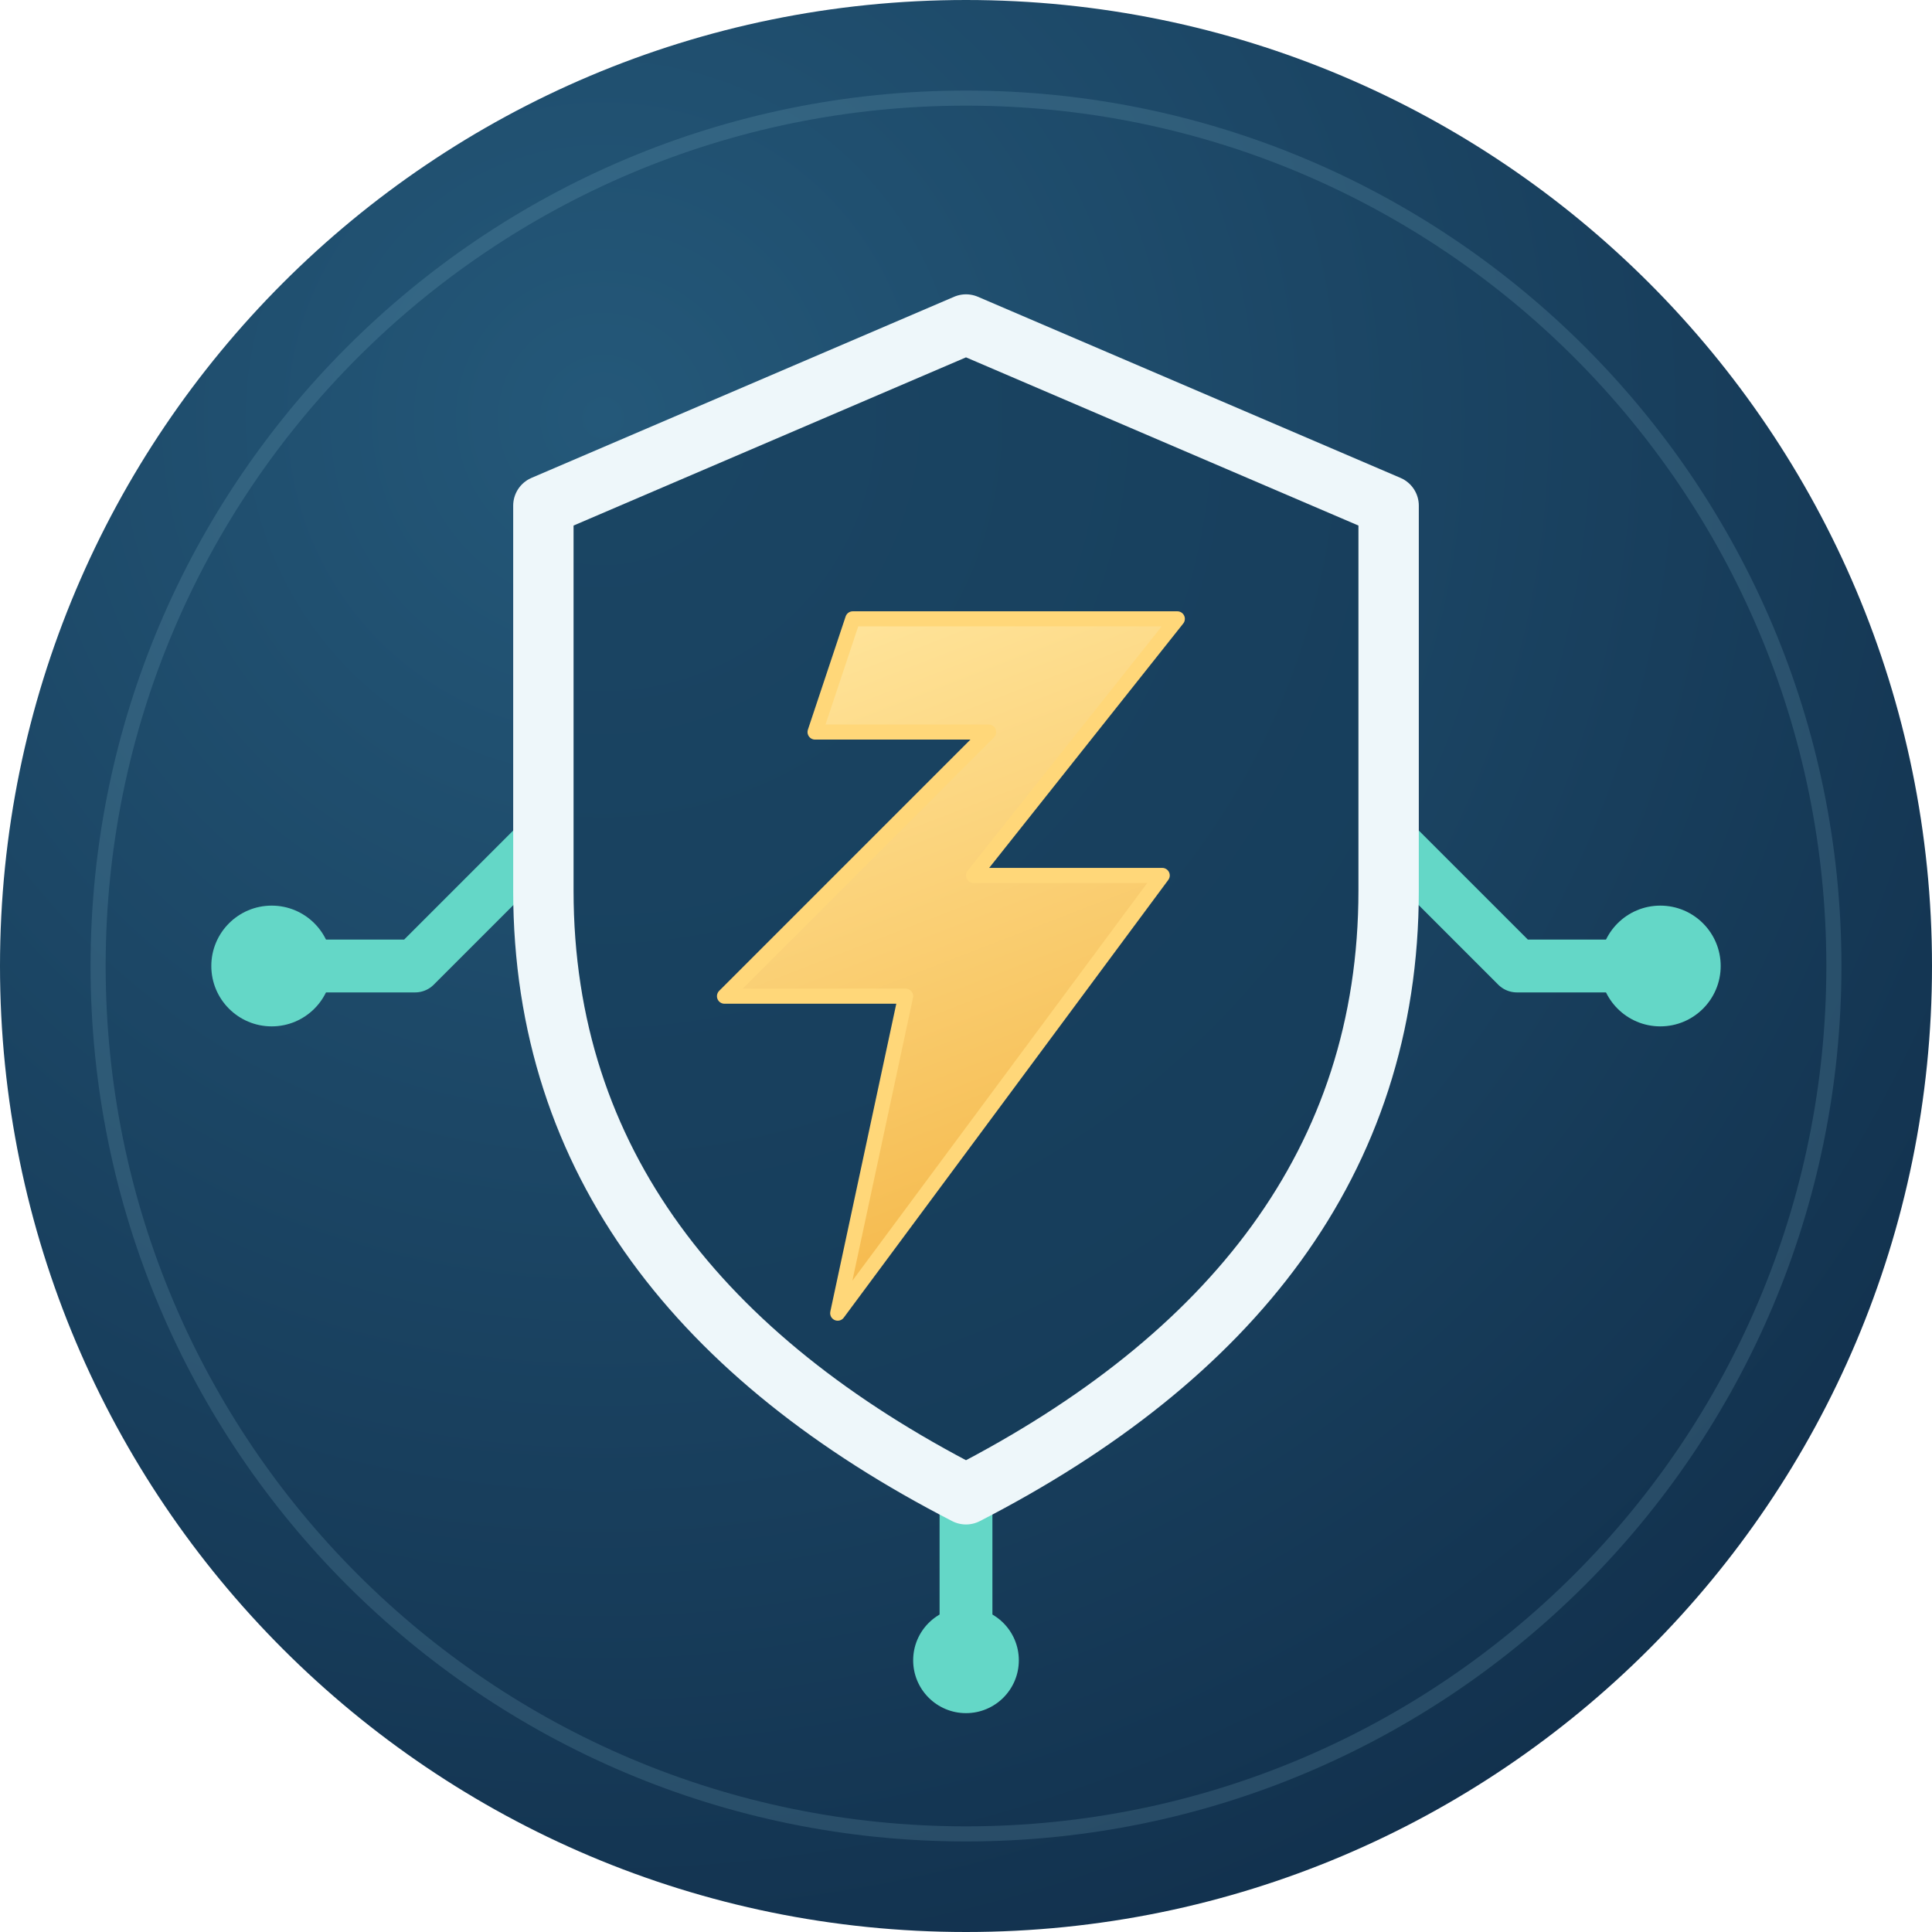
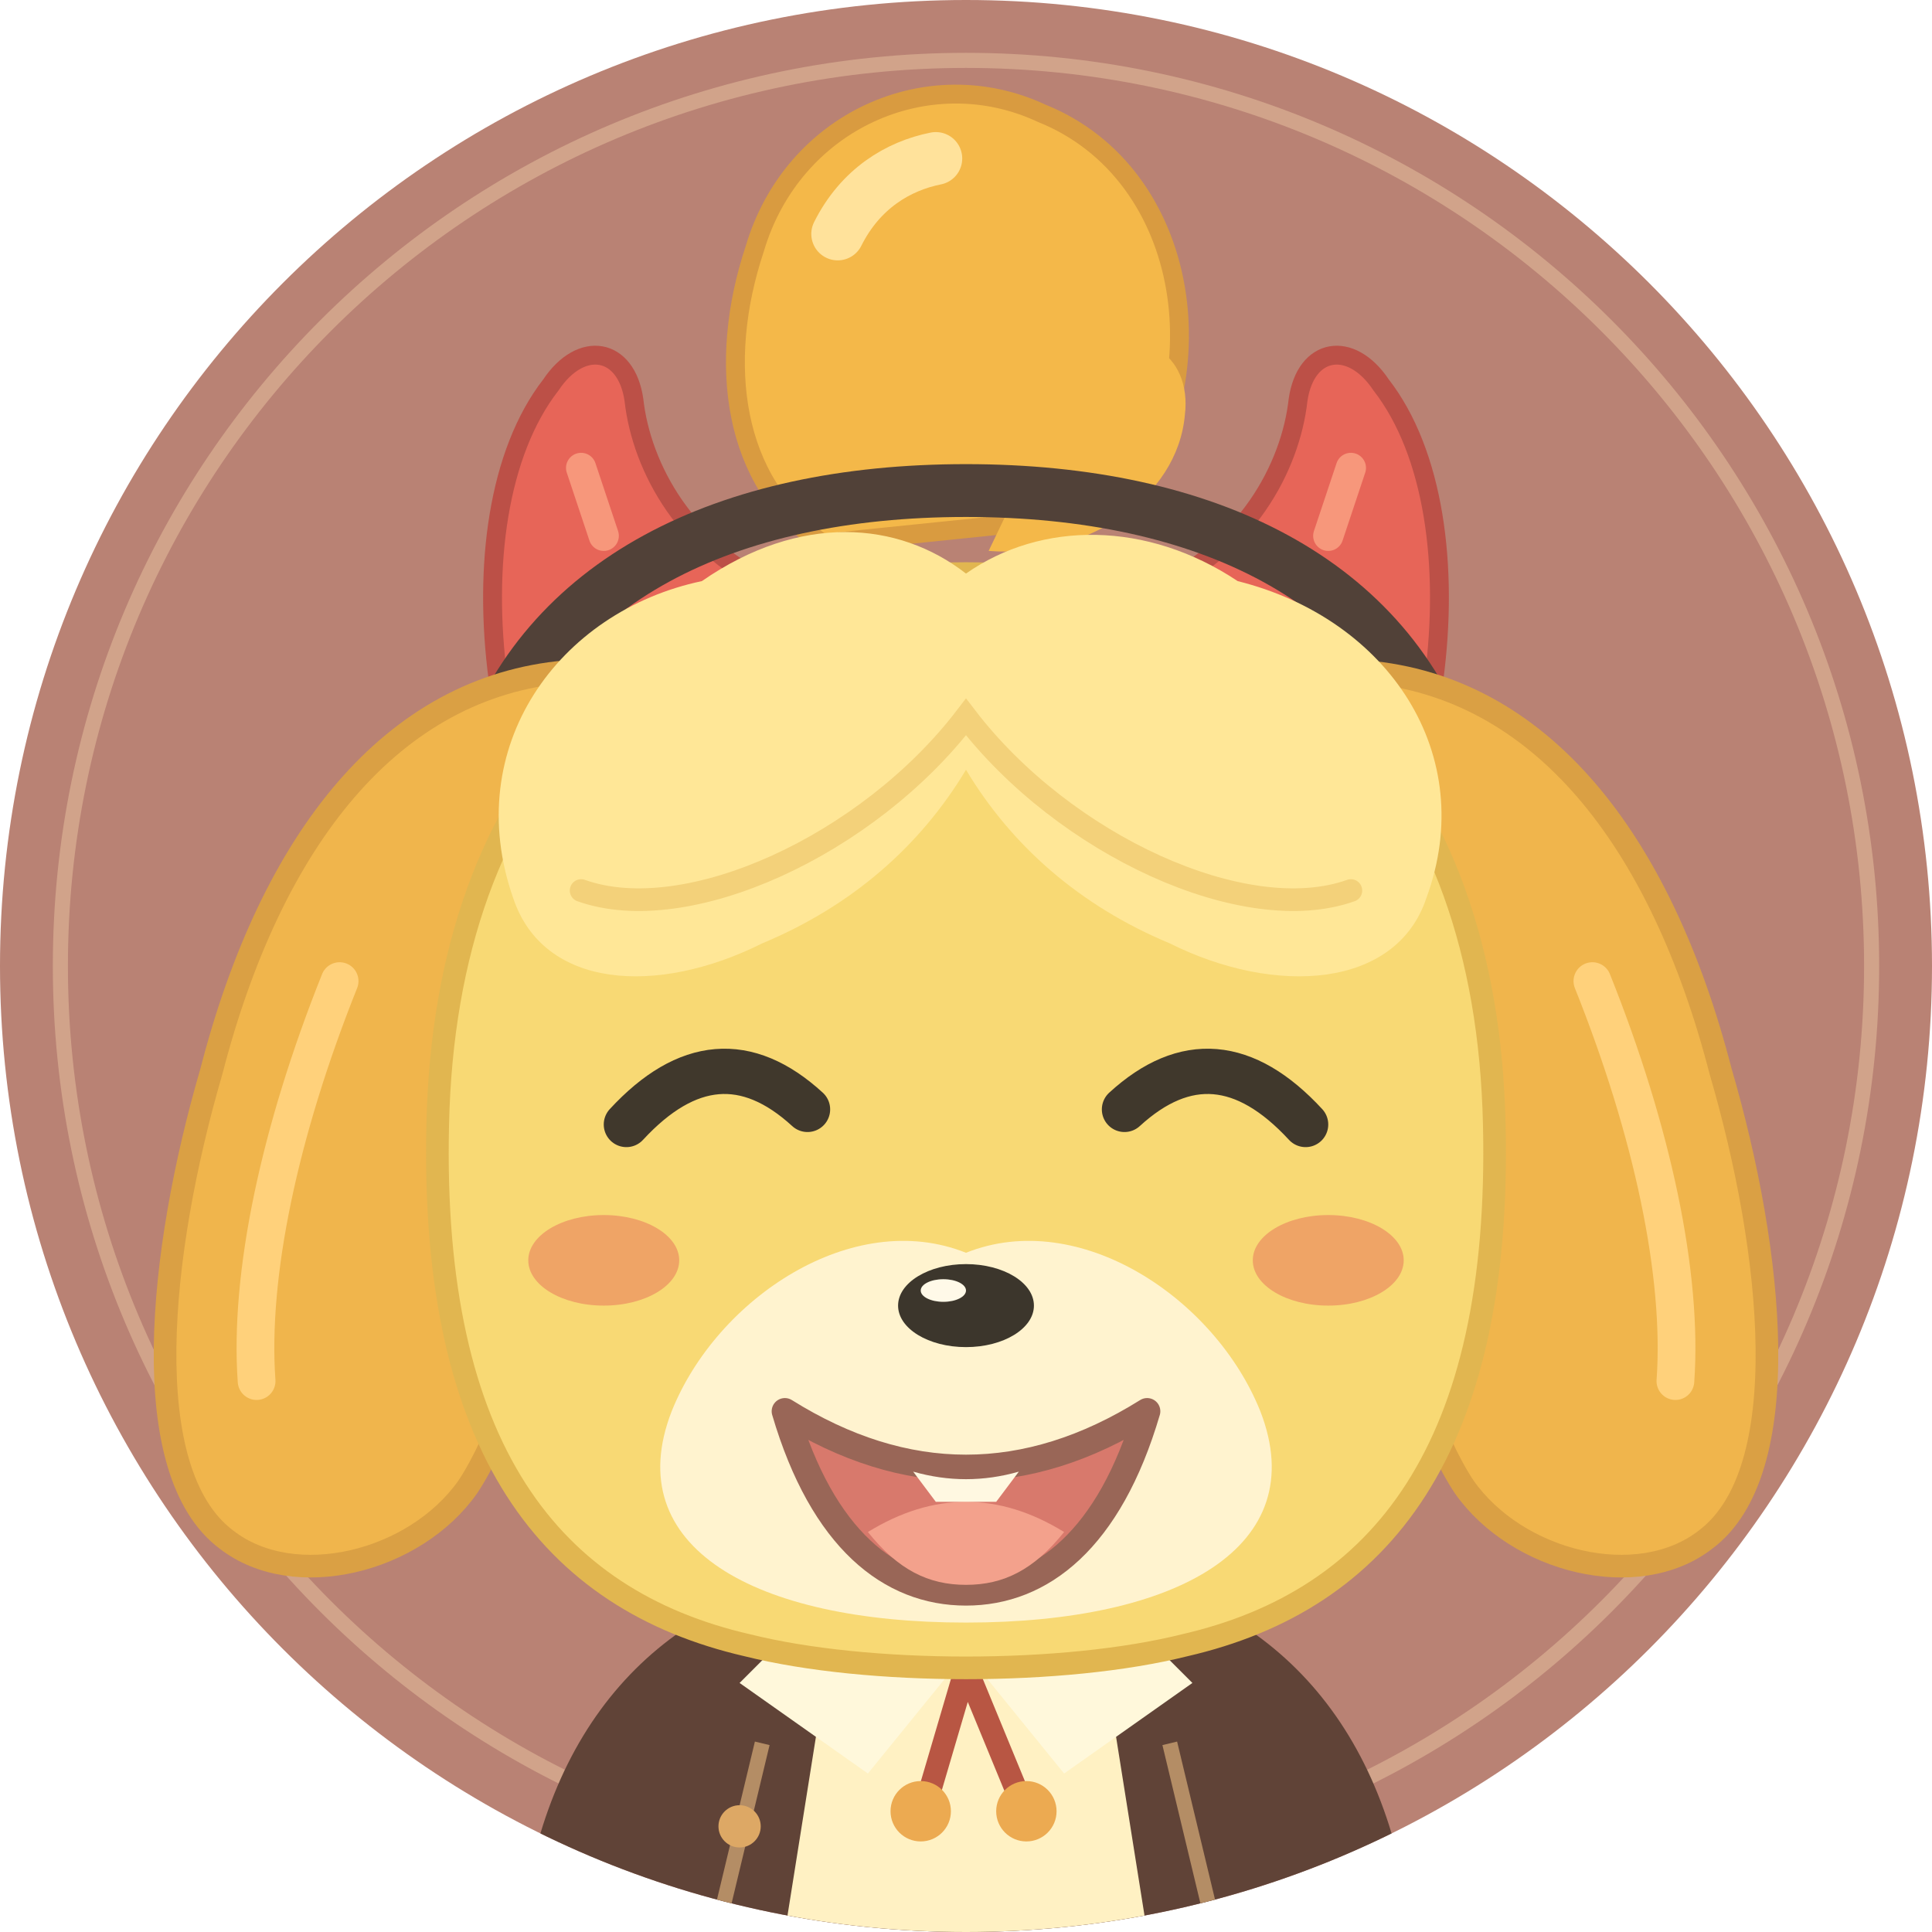
<svg xmlns="http://www.w3.org/2000/svg" viewBox="0 0 256 256" fill="none" role="img" aria-labelledby="title desc">
  <defs>
-     <radialGradient id="field" cx="0" cy="0" r="1" gradientTransform="translate(80 56) rotate(55) scale(238)" gradientUnits="userSpaceOnUse">
-       <stop stop-color="#245879" />
-       <stop offset="1" stop-color="#102D49" />
-     </radialGradient>
-     <linearGradient id="energy" x1="112" y1="82" x2="146" y2="170" gradientUnits="userSpaceOnUse">
-       <stop stop-color="#FFE49A" />
-       <stop offset="1" stop-color="#F4B544" />
-     </linearGradient>
+     <clipPath id="badge">
+       <circle cx="128" cy="128" r="128" />
+     </clipPath>
  </defs>
-   <circle cx="128" cy="128" r="128" fill="url(#field)" />
-   <circle cx="128" cy="128" r="115" stroke="#8FC4D4" stroke-opacity=".17" stroke-width="2" />
-   <g stroke="#64D7C7" stroke-width="7" stroke-linecap="round" stroke-linejoin="round">
-     <path d="M38 128h17l17-17" />
-     <path d="M218 128h-17l-17-17" />
-     <path d="M128 197v20" />
+   <g clip-path="url(#badge)">
+     <path fill="#B98274" d="M0 0h256v256H0z" />
+     <circle cx="128" cy="128" r="120" stroke="#EBC4A0" stroke-opacity=".5" stroke-width="2" />
+     <path d="M69 256c3-27 18-44 42-48h34c24 4 39 21 42 48" fill="#604337" />
+     <path d="m111 212 17 7 17-7 7 44h-48l7-44Z" fill="#FFF1C3" />
+     <path d="m110 211-12 12 17 12 13-16 13 16 17-12-12-12" fill="#FFF8DB" />
+     <path d="m128 221-5 17m5-17 7 17" stroke="#B85643" stroke-width="3" stroke-linecap="round" />
+     <circle cx="122" cy="240" r="4" fill="#ECAA51" />
+     <circle cx="136" cy="240" r="4" fill="#ECAA51" />
+     <path d="m101 231-6 25m60-25 6 25" stroke="#B48D65" stroke-width="2" />
+     <circle cx="98" cy="242" r="2.8" fill="#DDA865" />
+     <path d="M109 72c-12-8-14-24-9-39 5-17 23-25 38-18 20 8 24 36 10 53l-39 4Z" fill="#F4B849" stroke="#D99B40" stroke-width="2.5" />
+     <path d="M111 31c3-6 8-9 13-10" stroke="#FFE29B" stroke-width="7" stroke-linecap="round" />
+     <path d="M143 48c8-6 15-1 14 7-1 11-13 19-26 18" fill="#F4B849" />
+     <path d="M103 78C91 73 85 62 84 53c-1-7-7-8-11-2-7 9-9 24-7 39l37-12Z" fill="#E76558" stroke="#BC5047" stroke-width="2.5" stroke-linejoin="round" />
+     <path d="M153 78c12-5 18-16 19-25 1-7 7-8 11-2 7 9 9 24 7 39l-37-12Z" fill="#E76558" stroke="#BC5047" stroke-width="2.5" stroke-linejoin="round" />
+     <path d="m77 62 3 9m99-9-3 9" stroke="#F7977B" stroke-width="4" stroke-linecap="round" />
+     <path d="M64 101c8-24 32-36 64-36s56 12 64 36" stroke="#514138" stroke-width="7" stroke-linecap="round" />
+     <path d="M75 89c-23 2-39 22-47 53-7 24-10 53 2 62 9 7 25 3 32-7 8-12 17-48 21-75l-8-33Z" fill="#F0B54C" stroke="#DAA044" stroke-width="3" />
+     <path d="M181 89c23 2 39 22 47 53 7 24 10 53-2 62-9 7-25 3-32-7-8-12-17-48-21-75l8-33Z" fill="#F0B54C" stroke="#DAA044" stroke-width="3" />
+     <path d="M45 130c-8 20-12 39-11 53m177-53c8 20 12 39 11 53" stroke="#FFD17B" stroke-width="5" stroke-linecap="round" />
+     <path d="M128 76c-43 0-69 27-70 73-1 43 15 63 41 69 16 4 42 4 58 0 26-6 42-26 41-69-1-46-27-73-70-73Z" fill="#F8D974" stroke="#E1B650" stroke-width="3" />
+     <path d="M68 119c-7-20 6-38 25-42 13-9 26-8 35-1 10-7 24-7 36 1 20 5 32 23 25 42-4 12-20 13-34 6-12-5-21-13-27-23-6 10-15 18-27 23-14 7-29 6-33-6Z" fill="#FFE797" />
+     <path d="M77 118c14 5 38-6 51-23 13 17 37 28 51 23" stroke="#F3D17A" stroke-width="3" stroke-linecap="round" />
+     <path d="M83 149q12-13 24-2m42 0q12-11 24 2" stroke="#40382C" stroke-width="6" stroke-linecap="round" />
+     <ellipse cx="80" cy="167" rx="10" ry="6" fill="#EFA466" />
+     <ellipse cx="176" cy="167" rx="10" ry="6" fill="#EFA466" />
+     <path d="M128 166c-15-6-33 6-39 21-7 18 11 28 39 28s46-10 39-28c-6-15-24-27-39-21Z" fill="#FFF3CF" />
+     <ellipse cx="128" cy="173" rx="9" ry="5.5" fill="#3C362C" />
+     <ellipse cx="125" cy="171" rx="3" ry="1.5" fill="#FFF9E8" />
+     <path d="M104 187q24 15 48 0c-5 17-14 24-24 24s-19-7-24-24Z" fill="#D8796C" stroke="#996657" stroke-width="3.5" stroke-linejoin="round" />
+     <path d="M115 203q13-8 26 0c-4 5-8 7-13 7s-9-2-13-7Z" fill="#F3A18C" />
+     <path d="M121 195q7 2 14 0l-3 4h-8l-3-4Z" fill="#FFF8E1" />
  </g>
-   <g fill="#64D7C7">
-     <circle cx="36" cy="128" r="8" />
-     <circle cx="220" cy="128" r="8" />
-     <circle cx="128" cy="220" r="7" />
-   </g>
-   <path d="M128 43 184 67v51c0 36-21 62-56 80-35-18-56-44-56-80V67l56-24Z" fill="#163D5A" fill-opacity=".65" stroke="#EEF7FA" stroke-width="8" stroke-linejoin="round" />
-   <path d="M113 82h43l-27 34h25l-43 58 9-42H96l35-35h-23l5-15Z" fill="url(#energy)" stroke="#FFD779" stroke-width="2" stroke-linejoin="round" />
</svg>
